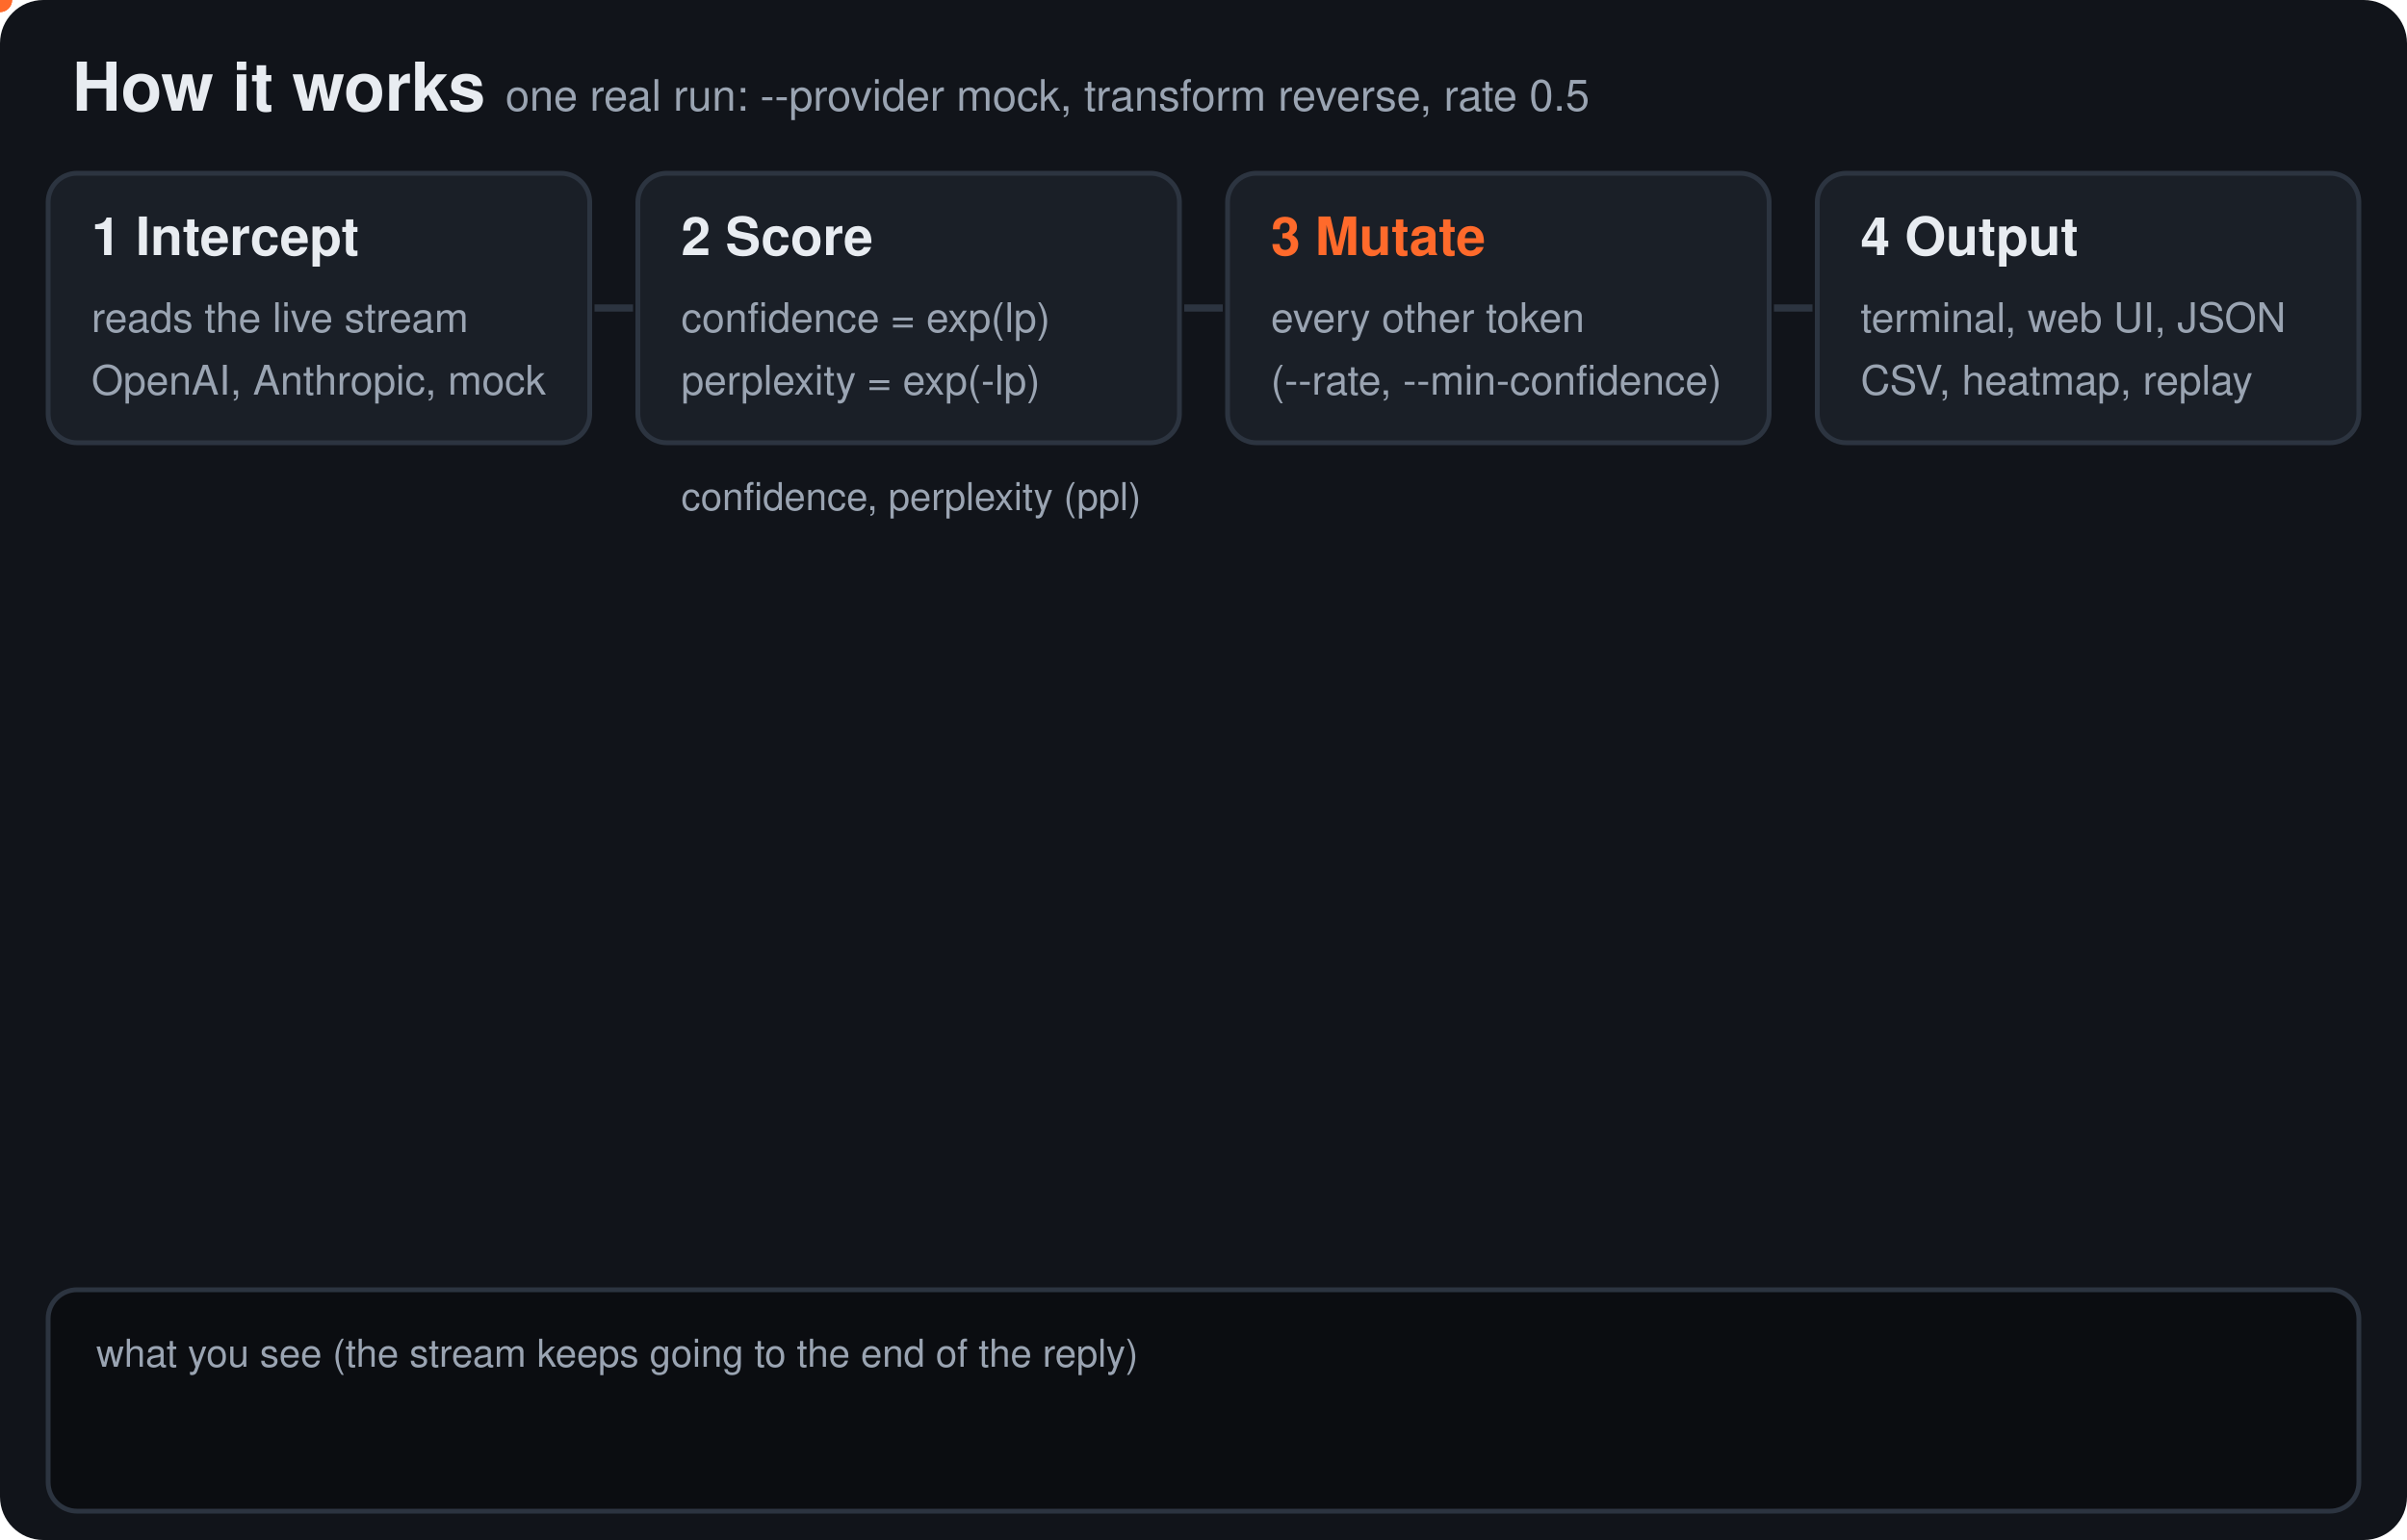
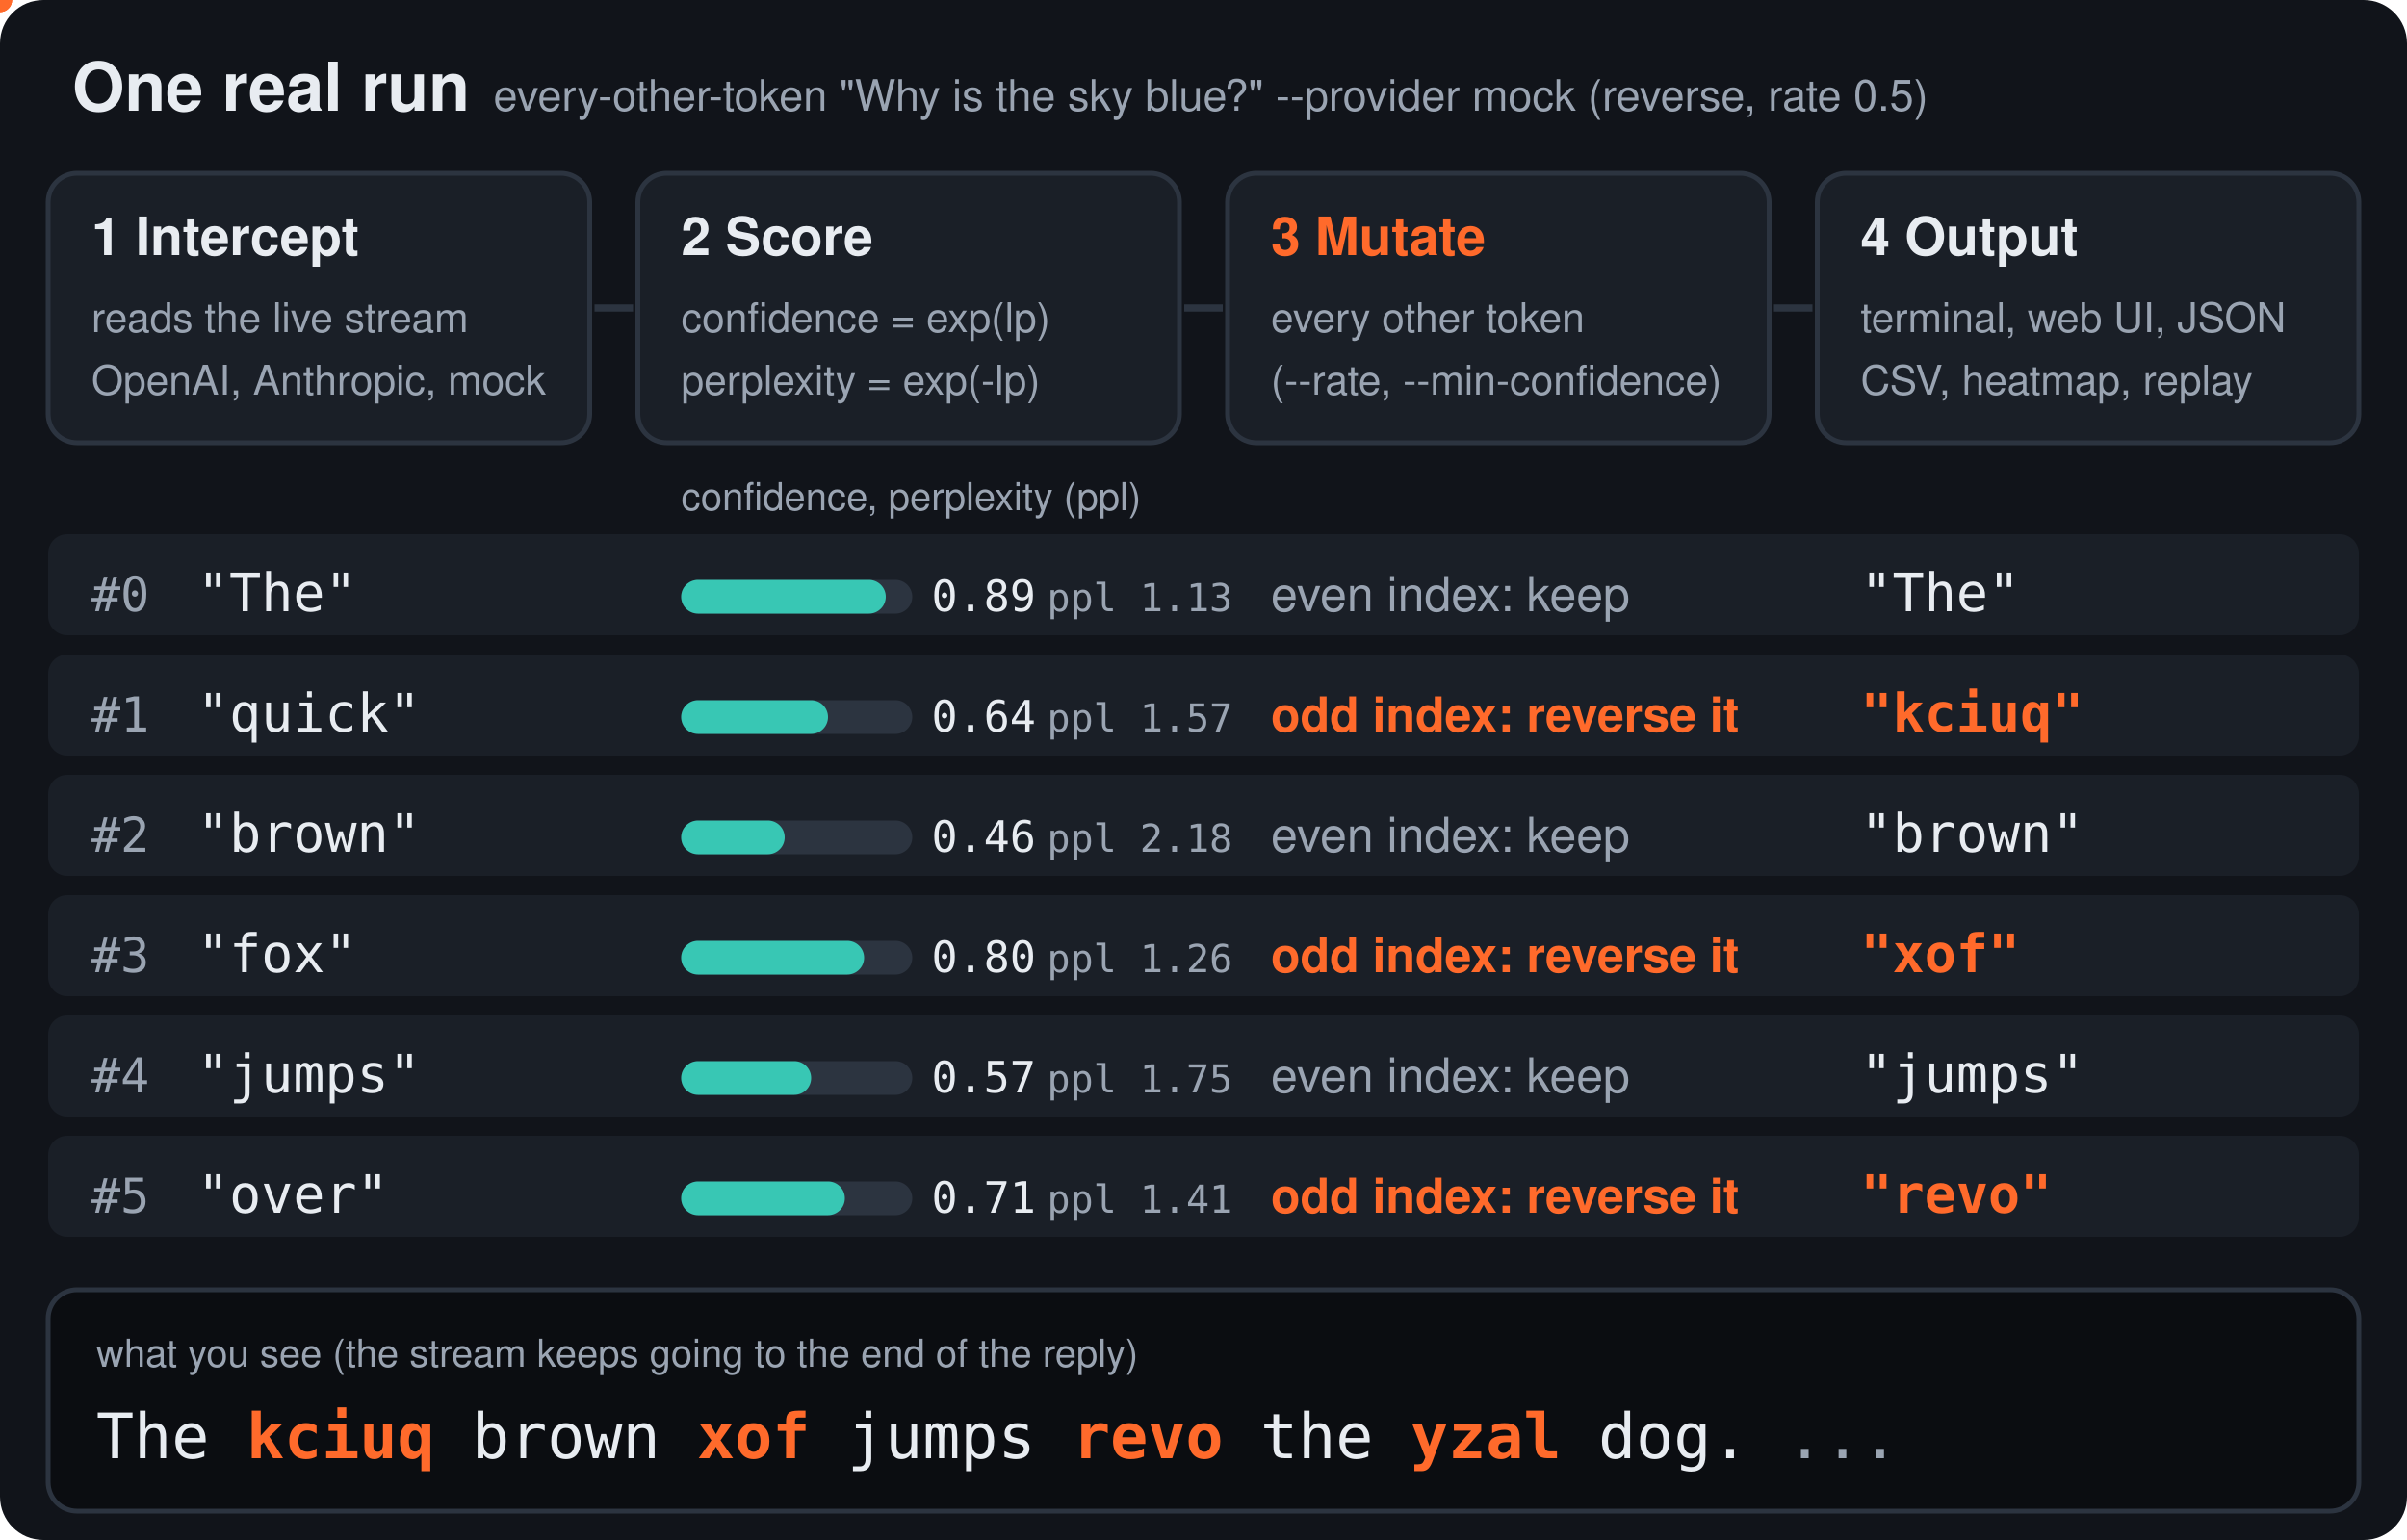
<svg xmlns="http://www.w3.org/2000/svg" viewBox="0 0 1000 640" width="1000" height="640" role="img" aria-labelledby="t d">
  <style>.s{font-family:-apple-system,Segoe UI,Helvetica,Arial,sans-serif} .m{font-family:ui-monospace,SFMono-Regular,Menlo,Consolas,monospace}</style>
  <rect x="0" y="0" width="1000" height="640" rx="18" fill="#11141a" />
-   <text class="s" x="30" y="46" font-size="28" font-weight="700" fill="#e8ecf1">How it works</text>
-   <text class="s" x="210" y="46" font-size="18" fill="#9aa4b2">one real run: --provider mock, transform reverse, rate 0.5</text>
+   <text class="s" x="30" y="46" font-size="28" font-weight="700" fill="#e8ecf1">One real run</text>
+   <text class="s" x="205" y="46" font-size="18" fill="#9aa4b2">every-other-token "Why is the sky blue?" --provider mock  (reverse, rate 0.5)</text>
  <rect x="20" y="72" width="225" height="112" rx="12" fill="#1a1f27" stroke="#2c3440" stroke-width="2" />
  <text class="s" x="38" y="106" font-size="22" font-weight="700" fill="#e8ecf1">1  Intercept</text>
  <text class="s" x="38" y="138" font-size="17" fill="#9aa4b2">reads the live stream</text>
  <text class="s" x="38" y="164" font-size="17" fill="#9aa4b2">OpenAI, Anthropic, mock</text>
  <path d="M247 128 L263 128" stroke="#2c3440" stroke-width="3" />
  <circle r="5" fill="#ff6a2b">
    <animateMotion dur="1.2s" repeatCount="indefinite" path="M247 128 L263 128" />
  </circle>
  <rect x="265" y="72" width="225" height="112" rx="12" fill="#1a1f27" stroke="#2c3440" stroke-width="2" />
  <text class="s" x="283" y="106" font-size="22" font-weight="700" fill="#e8ecf1">2  Score</text>
  <text class="s" x="283" y="138" font-size="17" fill="#9aa4b2">confidence = exp(lp)</text>
  <text class="s" x="283" y="164" font-size="17" fill="#9aa4b2">perplexity = exp(-lp)</text>
  <path d="M492 128 L508 128" stroke="#2c3440" stroke-width="3" />
  <circle r="5" fill="#ff6a2b">
    <animateMotion dur="1.2s" repeatCount="indefinite" path="M492 128 L508 128" />
  </circle>
  <rect x="510" y="72" width="225" height="112" rx="12" fill="#1a1f27" stroke="#2c3440" stroke-width="2" />
  <text class="s" x="528" y="106" font-size="22" font-weight="700" fill="#ff6a2b">3  Mutate</text>
  <text class="s" x="528" y="138" font-size="17" fill="#9aa4b2">every other token</text>
  <text class="s" x="528" y="164" font-size="17" fill="#9aa4b2">(--rate, --min-confidence)</text>
  <path d="M737 128 L753 128" stroke="#2c3440" stroke-width="3" />
  <circle r="5" fill="#ff6a2b">
    <animateMotion dur="1.2s" repeatCount="indefinite" path="M737 128 L753 128" />
  </circle>
  <rect x="755" y="72" width="225" height="112" rx="12" fill="#1a1f27" stroke="#2c3440" stroke-width="2" />
  <text class="s" x="773" y="106" font-size="22" font-weight="700" fill="#e8ecf1">4  Output</text>
  <text class="s" x="773" y="138" font-size="17" fill="#9aa4b2">terminal, web UI, JSON</text>
  <text class="s" x="773" y="164" font-size="17" fill="#9aa4b2">CSV, heatmap, replay</text>
-   <rect x="20" y="222" width="960" height="42" rx="8" fill="#1a1f27" opacity="0">
+   <rect x="20" y="222" width="960" height="42" rx="8" fill="#1a1f27" opacity="1">
    <animate attributeName="opacity" values="0;0;1;1;0;0" keyTimes="0;0.042;0.067;0.867;0.933;1" dur="12.0s" repeatCount="indefinite" />
  </rect>
-   <g opacity="0">
+   <g opacity="1">
    <animate attributeName="opacity" values="0;0;1;1;0;0" keyTimes="0;0.042;0.067;0.867;0.933;1" dur="12.0s" repeatCount="indefinite" />
    <text class="m" x="38" y="254" font-size="20" fill="#9aa4b2">#0</text>
    <text class="m" x="82" y="254" font-size="22" fill="#e8ecf1">"The"</text>
  </g>
-   <g opacity="0">
+   <g opacity="1">
    <animate attributeName="opacity" values="0;0;1;1;0;0" keyTimes="0;0.067;0.092;0.867;0.933;1" dur="12.0s" repeatCount="indefinite" />
    <rect x="283" y="241" width="96" height="14" rx="7" fill="#2c3440" />
    <rect x="283" y="241" width="85" height="14" rx="7" fill="#38c7b4" />
    <text class="m" x="387" y="254" font-size="18" fill="#e8ecf1">0.89</text>
    <text class="m" x="435" y="254" font-size="16" fill="#9aa4b2">ppl 1.13</text>
  </g>
-   <g opacity="0">
+   <g opacity="1">
    <animate attributeName="opacity" values="0;0;1;1;0;0" keyTimes="0;0.092;0.117;0.867;0.933;1" dur="12.0s" repeatCount="indefinite" />
    <text class="s" x="528" y="254" font-size="20" font-weight="400" fill="#9aa4b2">even index: keep</text>
  </g>
-   <g opacity="0">
+   <g opacity="1">
    <animate attributeName="opacity" values="0;0;1;1;0;0" keyTimes="0;0.117;0.142;0.867;0.933;1" dur="12.0s" repeatCount="indefinite" />
    <text class="m" x="773" y="254" font-size="22" font-weight="400" fill="#e8ecf1">"The"</text>
  </g>
-   <rect x="20" y="272" width="960" height="42" rx="8" fill="#1a1f27" opacity="0">
+   <rect x="20" y="272" width="960" height="42" rx="8" fill="#1a1f27" opacity="1">
    <animate attributeName="opacity" values="0;0;1;1;0;0" keyTimes="0;0.142;0.167;0.867;0.933;1" dur="12.0s" repeatCount="indefinite" />
  </rect>
-   <g opacity="0">
+   <g opacity="1">
    <animate attributeName="opacity" values="0;0;1;1;0;0" keyTimes="0;0.142;0.167;0.867;0.933;1" dur="12.0s" repeatCount="indefinite" />
    <text class="m" x="38" y="304" font-size="20" fill="#9aa4b2">#1</text>
    <text class="m" x="82" y="304" font-size="22" fill="#e8ecf1">"quick"</text>
  </g>
-   <g opacity="0">
+   <g opacity="1">
    <animate attributeName="opacity" values="0;0;1;1;0;0" keyTimes="0;0.167;0.192;0.867;0.933;1" dur="12.0s" repeatCount="indefinite" />
    <rect x="283" y="291" width="96" height="14" rx="7" fill="#2c3440" />
    <rect x="283" y="291" width="61" height="14" rx="7" fill="#38c7b4" />
    <text class="m" x="387" y="304" font-size="18" fill="#e8ecf1">0.64</text>
    <text class="m" x="435" y="304" font-size="16" fill="#9aa4b2">ppl 1.57</text>
  </g>
-   <g opacity="0">
+   <g opacity="1">
    <animate attributeName="opacity" values="0;0;1;1;0;0" keyTimes="0;0.192;0.217;0.867;0.933;1" dur="12.0s" repeatCount="indefinite" />
    <text class="s" x="528" y="304" font-size="20" font-weight="700" fill="#ff6a2b">odd index: reverse it</text>
  </g>
-   <g opacity="0">
+   <g opacity="1">
    <animate attributeName="opacity" values="0;0;1;1;0;0" keyTimes="0;0.217;0.242;0.867;0.933;1" dur="12.0s" repeatCount="indefinite" />
    <text class="m" x="773" y="304" font-size="22" font-weight="700" fill="#ff6a2b">"kciuq"</text>
  </g>
-   <rect x="20" y="322" width="960" height="42" rx="8" fill="#1a1f27" opacity="0">
+   <rect x="20" y="322" width="960" height="42" rx="8" fill="#1a1f27" opacity="1">
    <animate attributeName="opacity" values="0;0;1;1;0;0" keyTimes="0;0.242;0.267;0.867;0.933;1" dur="12.0s" repeatCount="indefinite" />
  </rect>
-   <g opacity="0">
+   <g opacity="1">
    <animate attributeName="opacity" values="0;0;1;1;0;0" keyTimes="0;0.242;0.267;0.867;0.933;1" dur="12.0s" repeatCount="indefinite" />
    <text class="m" x="38" y="354" font-size="20" fill="#9aa4b2">#2</text>
    <text class="m" x="82" y="354" font-size="22" fill="#e8ecf1">"brown"</text>
  </g>
-   <g opacity="0">
+   <g opacity="1">
    <animate attributeName="opacity" values="0;0;1;1;0;0" keyTimes="0;0.267;0.292;0.867;0.933;1" dur="12.0s" repeatCount="indefinite" />
    <rect x="283" y="341" width="96" height="14" rx="7" fill="#2c3440" />
    <rect x="283" y="341" width="43" height="14" rx="7" fill="#38c7b4" />
    <text class="m" x="387" y="354" font-size="18" fill="#e8ecf1">0.46</text>
    <text class="m" x="435" y="354" font-size="16" fill="#9aa4b2">ppl 2.18</text>
  </g>
-   <g opacity="0">
+   <g opacity="1">
    <animate attributeName="opacity" values="0;0;1;1;0;0" keyTimes="0;0.292;0.317;0.867;0.933;1" dur="12.0s" repeatCount="indefinite" />
    <text class="s" x="528" y="354" font-size="20" font-weight="400" fill="#9aa4b2">even index: keep</text>
  </g>
-   <g opacity="0">
+   <g opacity="1">
    <animate attributeName="opacity" values="0;0;1;1;0;0" keyTimes="0;0.317;0.342;0.867;0.933;1" dur="12.0s" repeatCount="indefinite" />
    <text class="m" x="773" y="354" font-size="22" font-weight="400" fill="#e8ecf1">"brown"</text>
  </g>
-   <rect x="20" y="372" width="960" height="42" rx="8" fill="#1a1f27" opacity="0">
+   <rect x="20" y="372" width="960" height="42" rx="8" fill="#1a1f27" opacity="1">
    <animate attributeName="opacity" values="0;0;1;1;0;0" keyTimes="0;0.342;0.367;0.867;0.933;1" dur="12.0s" repeatCount="indefinite" />
  </rect>
-   <g opacity="0">
+   <g opacity="1">
    <animate attributeName="opacity" values="0;0;1;1;0;0" keyTimes="0;0.342;0.367;0.867;0.933;1" dur="12.0s" repeatCount="indefinite" />
    <text class="m" x="38" y="404" font-size="20" fill="#9aa4b2">#3</text>
    <text class="m" x="82" y="404" font-size="22" fill="#e8ecf1">"fox"</text>
  </g>
-   <g opacity="0">
+   <g opacity="1">
    <animate attributeName="opacity" values="0;0;1;1;0;0" keyTimes="0;0.367;0.392;0.867;0.933;1" dur="12.0s" repeatCount="indefinite" />
    <rect x="283" y="391" width="96" height="14" rx="7" fill="#2c3440" />
    <rect x="283" y="391" width="76" height="14" rx="7" fill="#38c7b4" />
    <text class="m" x="387" y="404" font-size="18" fill="#e8ecf1">0.80</text>
    <text class="m" x="435" y="404" font-size="16" fill="#9aa4b2">ppl 1.26</text>
  </g>
-   <g opacity="0">
+   <g opacity="1">
    <animate attributeName="opacity" values="0;0;1;1;0;0" keyTimes="0;0.392;0.417;0.867;0.933;1" dur="12.0s" repeatCount="indefinite" />
    <text class="s" x="528" y="404" font-size="20" font-weight="700" fill="#ff6a2b">odd index: reverse it</text>
  </g>
-   <g opacity="0">
+   <g opacity="1">
    <animate attributeName="opacity" values="0;0;1;1;0;0" keyTimes="0;0.417;0.442;0.867;0.933;1" dur="12.0s" repeatCount="indefinite" />
    <text class="m" x="773" y="404" font-size="22" font-weight="700" fill="#ff6a2b">"xof"</text>
  </g>
-   <rect x="20" y="422" width="960" height="42" rx="8" fill="#1a1f27" opacity="0">
+   <rect x="20" y="422" width="960" height="42" rx="8" fill="#1a1f27" opacity="1">
    <animate attributeName="opacity" values="0;0;1;1;0;0" keyTimes="0;0.442;0.467;0.867;0.933;1" dur="12.0s" repeatCount="indefinite" />
  </rect>
-   <g opacity="0">
+   <g opacity="1">
    <animate attributeName="opacity" values="0;0;1;1;0;0" keyTimes="0;0.442;0.467;0.867;0.933;1" dur="12.0s" repeatCount="indefinite" />
    <text class="m" x="38" y="454" font-size="20" fill="#9aa4b2">#4</text>
    <text class="m" x="82" y="454" font-size="22" fill="#e8ecf1">"jumps"</text>
  </g>
-   <g opacity="0">
+   <g opacity="1">
    <animate attributeName="opacity" values="0;0;1;1;0;0" keyTimes="0;0.467;0.492;0.867;0.933;1" dur="12.0s" repeatCount="indefinite" />
    <rect x="283" y="441" width="96" height="14" rx="7" fill="#2c3440" />
    <rect x="283" y="441" width="54" height="14" rx="7" fill="#38c7b4" />
    <text class="m" x="387" y="454" font-size="18" fill="#e8ecf1">0.57</text>
    <text class="m" x="435" y="454" font-size="16" fill="#9aa4b2">ppl 1.75</text>
  </g>
-   <g opacity="0">
+   <g opacity="1">
    <animate attributeName="opacity" values="0;0;1;1;0;0" keyTimes="0;0.492;0.517;0.867;0.933;1" dur="12.0s" repeatCount="indefinite" />
    <text class="s" x="528" y="454" font-size="20" font-weight="400" fill="#9aa4b2">even index: keep</text>
  </g>
-   <g opacity="0">
+   <g opacity="1">
    <animate attributeName="opacity" values="0;0;1;1;0;0" keyTimes="0;0.517;0.542;0.867;0.933;1" dur="12.0s" repeatCount="indefinite" />
    <text class="m" x="773" y="454" font-size="22" font-weight="400" fill="#e8ecf1">"jumps"</text>
  </g>
-   <rect x="20" y="472" width="960" height="42" rx="8" fill="#1a1f27" opacity="0">
+   <rect x="20" y="472" width="960" height="42" rx="8" fill="#1a1f27" opacity="1">
    <animate attributeName="opacity" values="0;0;1;1;0;0" keyTimes="0;0.542;0.567;0.867;0.933;1" dur="12.0s" repeatCount="indefinite" />
  </rect>
-   <g opacity="0">
+   <g opacity="1">
    <animate attributeName="opacity" values="0;0;1;1;0;0" keyTimes="0;0.542;0.567;0.867;0.933;1" dur="12.0s" repeatCount="indefinite" />
    <text class="m" x="38" y="504" font-size="20" fill="#9aa4b2">#5</text>
    <text class="m" x="82" y="504" font-size="22" fill="#e8ecf1">"over"</text>
  </g>
-   <g opacity="0">
+   <g opacity="1">
    <animate attributeName="opacity" values="0;0;1;1;0;0" keyTimes="0;0.567;0.592;0.867;0.933;1" dur="12.0s" repeatCount="indefinite" />
    <rect x="283" y="491" width="96" height="14" rx="7" fill="#2c3440" />
    <rect x="283" y="491" width="68" height="14" rx="7" fill="#38c7b4" />
    <text class="m" x="387" y="504" font-size="18" fill="#e8ecf1">0.71</text>
    <text class="m" x="435" y="504" font-size="16" fill="#9aa4b2">ppl 1.41</text>
  </g>
-   <g opacity="0">
+   <g opacity="1">
    <animate attributeName="opacity" values="0;0;1;1;0;0" keyTimes="0;0.592;0.617;0.867;0.933;1" dur="12.0s" repeatCount="indefinite" />
    <text class="s" x="528" y="504" font-size="20" font-weight="700" fill="#ff6a2b">odd index: reverse it</text>
  </g>
-   <g opacity="0">
+   <g opacity="1">
    <animate attributeName="opacity" values="0;0;1;1;0;0" keyTimes="0;0.617;0.642;0.867;0.933;1" dur="12.0s" repeatCount="indefinite" />
    <text class="m" x="773" y="504" font-size="22" font-weight="700" fill="#ff6a2b">"revo"</text>
  </g>
  <text class="s" x="283" y="212" font-size="16" fill="#9aa4b2">confidence, perplexity (ppl)</text>
  <rect x="20" y="536" width="960" height="92" rx="12" fill="#0b0d11" stroke="#2c3440" stroke-width="2" />
  <text class="s" x="40" y="568" font-size="16" fill="#9aa4b2">what you see (the stream keeps going to the end of the reply)</text>
-   <text class="m" x="40" y="606" font-size="26" font-weight="400" fill="#e8ecf1" opacity="0">The<animate attributeName="opacity" values="0;0;1;1;0;0" keyTimes="0;0.117;0.142;0.867;0.933;1" dur="12.0s" repeatCount="indefinite" />
+   <text class="m" x="40" y="606" font-size="26" font-weight="400" fill="#e8ecf1" opacity="1">The<animate attributeName="opacity" values="0;0;1;1;0;0" keyTimes="0;0.117;0.142;0.867;0.933;1" dur="12.0s" repeatCount="indefinite" />
  </text>
-   <text class="m" x="102.4" y="606" font-size="26" font-weight="700" fill="#ff6a2b" opacity="0">kciuq<animate attributeName="opacity" values="0;0;1;1;0;0" keyTimes="0;0.217;0.242;0.867;0.933;1" dur="12.0s" repeatCount="indefinite" />
+   <text class="m" x="102.4" y="606" font-size="26" font-weight="700" fill="#ff6a2b" opacity="1">kciuq<animate attributeName="opacity" values="0;0;1;1;0;0" keyTimes="0;0.217;0.242;0.867;0.933;1" dur="12.0s" repeatCount="indefinite" />
  </text>
-   <text class="m" x="196.0" y="606" font-size="26" font-weight="400" fill="#e8ecf1" opacity="0">brown<animate attributeName="opacity" values="0;0;1;1;0;0" keyTimes="0;0.317;0.342;0.867;0.933;1" dur="12.0s" repeatCount="indefinite" />
+   <text class="m" x="196.0" y="606" font-size="26" font-weight="400" fill="#e8ecf1" opacity="1">brown<animate attributeName="opacity" values="0;0;1;1;0;0" keyTimes="0;0.317;0.342;0.867;0.933;1" dur="12.0s" repeatCount="indefinite" />
  </text>
-   <text class="m" x="289.6" y="606" font-size="26" font-weight="700" fill="#ff6a2b" opacity="0">xof<animate attributeName="opacity" values="0;0;1;1;0;0" keyTimes="0;0.417;0.442;0.867;0.933;1" dur="12.0s" repeatCount="indefinite" />
+   <text class="m" x="289.6" y="606" font-size="26" font-weight="700" fill="#ff6a2b" opacity="1">xof<animate attributeName="opacity" values="0;0;1;1;0;0" keyTimes="0;0.417;0.442;0.867;0.933;1" dur="12.0s" repeatCount="indefinite" />
  </text>
-   <text class="m" x="352.0" y="606" font-size="26" font-weight="400" fill="#e8ecf1" opacity="0">jumps<animate attributeName="opacity" values="0;0;1;1;0;0" keyTimes="0;0.517;0.542;0.867;0.933;1" dur="12.0s" repeatCount="indefinite" />
+   <text class="m" x="352.0" y="606" font-size="26" font-weight="400" fill="#e8ecf1" opacity="1">jumps<animate attributeName="opacity" values="0;0;1;1;0;0" keyTimes="0;0.517;0.542;0.867;0.933;1" dur="12.0s" repeatCount="indefinite" />
  </text>
-   <text class="m" x="445.6" y="606" font-size="26" font-weight="700" fill="#ff6a2b" opacity="0">revo<animate attributeName="opacity" values="0;0;1;1;0;0" keyTimes="0;0.617;0.642;0.867;0.933;1" dur="12.0s" repeatCount="indefinite" />
+   <text class="m" x="445.6" y="606" font-size="26" font-weight="700" fill="#ff6a2b" opacity="1">revo<animate attributeName="opacity" values="0;0;1;1;0;0" keyTimes="0;0.617;0.642;0.867;0.933;1" dur="12.0s" repeatCount="indefinite" />
  </text>
-   <text class="m" x="523.6" y="606" font-size="26" font-weight="400" fill="#e8ecf1" opacity="0">the<animate attributeName="opacity" values="0;0;1;1;0;0" keyTimes="0;0.683;0.708;0.867;0.933;1" dur="12.0s" repeatCount="indefinite" />
+   <text class="m" x="523.6" y="606" font-size="26" font-weight="400" fill="#e8ecf1" opacity="1">the<animate attributeName="opacity" values="0;0;1;1;0;0" keyTimes="0;0.683;0.708;0.867;0.933;1" dur="12.0s" repeatCount="indefinite" />
  </text>
-   <text class="m" x="586.0" y="606" font-size="26" font-weight="700" fill="#ff6a2b" opacity="0">yzal<animate attributeName="opacity" values="0;0;1;1;0;0" keyTimes="0;0.683;0.708;0.867;0.933;1" dur="12.0s" repeatCount="indefinite" />
+   <text class="m" x="586.0" y="606" font-size="26" font-weight="700" fill="#ff6a2b" opacity="1">yzal<animate attributeName="opacity" values="0;0;1;1;0;0" keyTimes="0;0.683;0.708;0.867;0.933;1" dur="12.0s" repeatCount="indefinite" />
  </text>
-   <text class="m" x="664.0" y="606" font-size="26" font-weight="400" fill="#e8ecf1" opacity="0">dog.<animate attributeName="opacity" values="0;0;1;1;0;0" keyTimes="0;0.683;0.708;0.867;0.933;1" dur="12.0s" repeatCount="indefinite" />
+   <text class="m" x="664.0" y="606" font-size="26" font-weight="400" fill="#e8ecf1" opacity="1">dog.<animate attributeName="opacity" values="0;0;1;1;0;0" keyTimes="0;0.683;0.708;0.867;0.933;1" dur="12.0s" repeatCount="indefinite" />
  </text>
-   <text class="m" x="742.0" y="606" font-size="26" font-weight="400" fill="#9aa4b2" opacity="0">...<animate attributeName="opacity" values="0;0;1;1;0;0" keyTimes="0;0.683;0.708;0.867;0.933;1" dur="12.0s" repeatCount="indefinite" />
+   <text class="m" x="742.0" y="606" font-size="26" font-weight="400" fill="#9aa4b2" opacity="1">...<animate attributeName="opacity" values="0;0;1;1;0;0" keyTimes="0;0.683;0.708;0.867;0.933;1" dur="12.0s" repeatCount="indefinite" />
  </text>
</svg>
